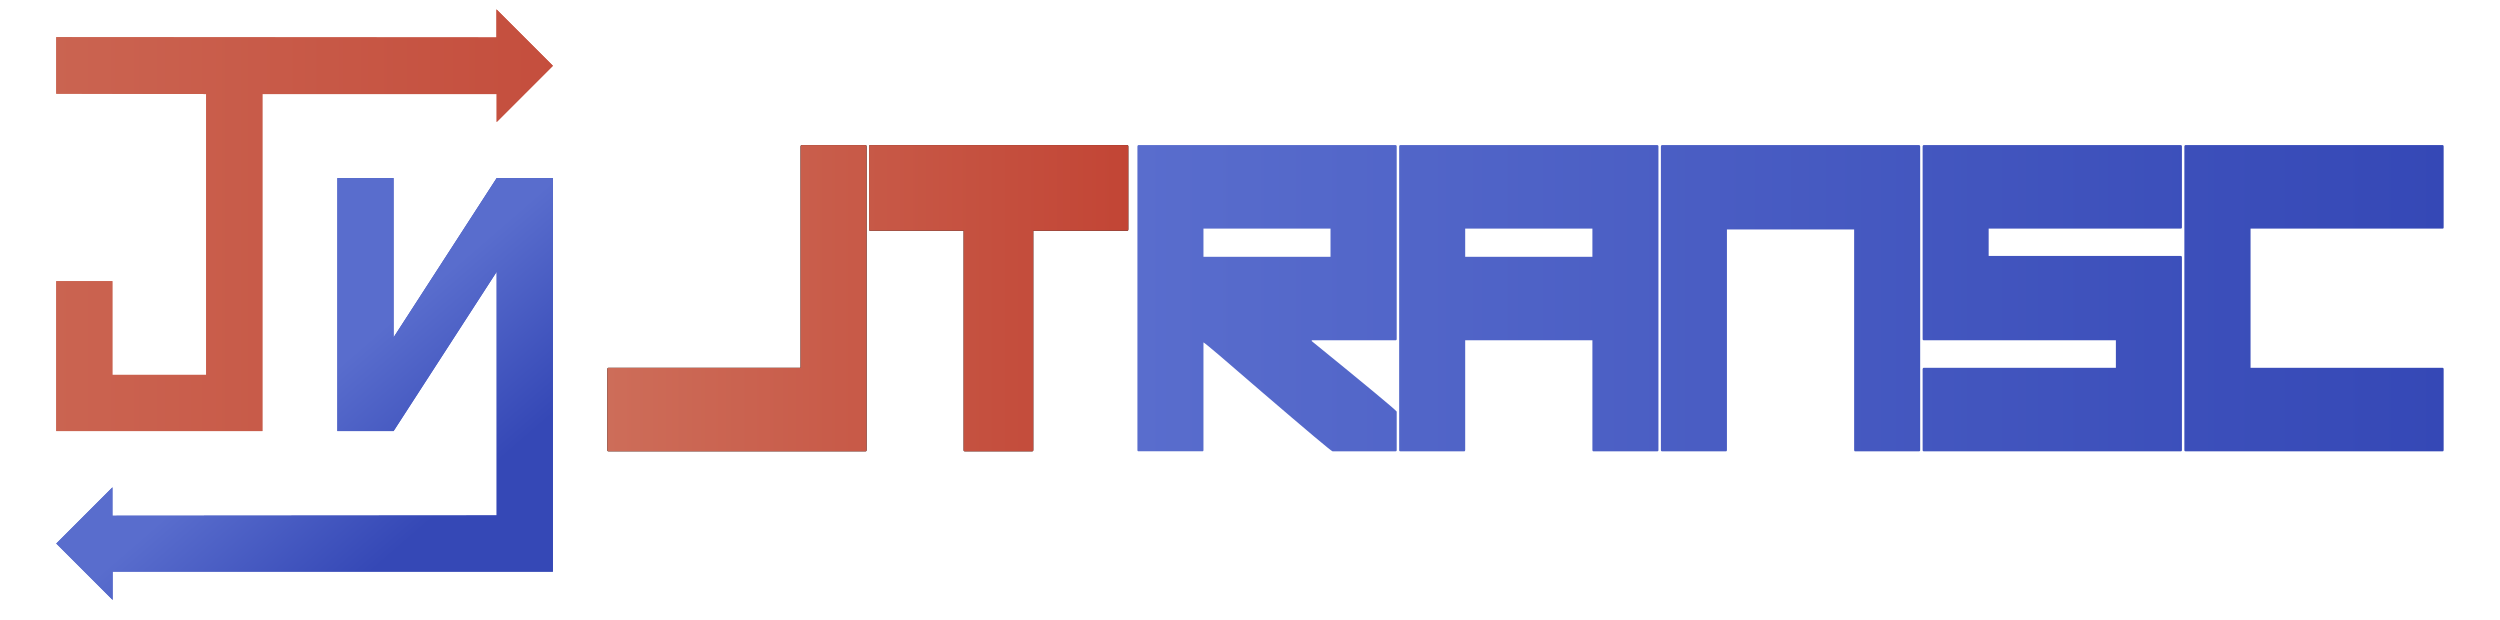
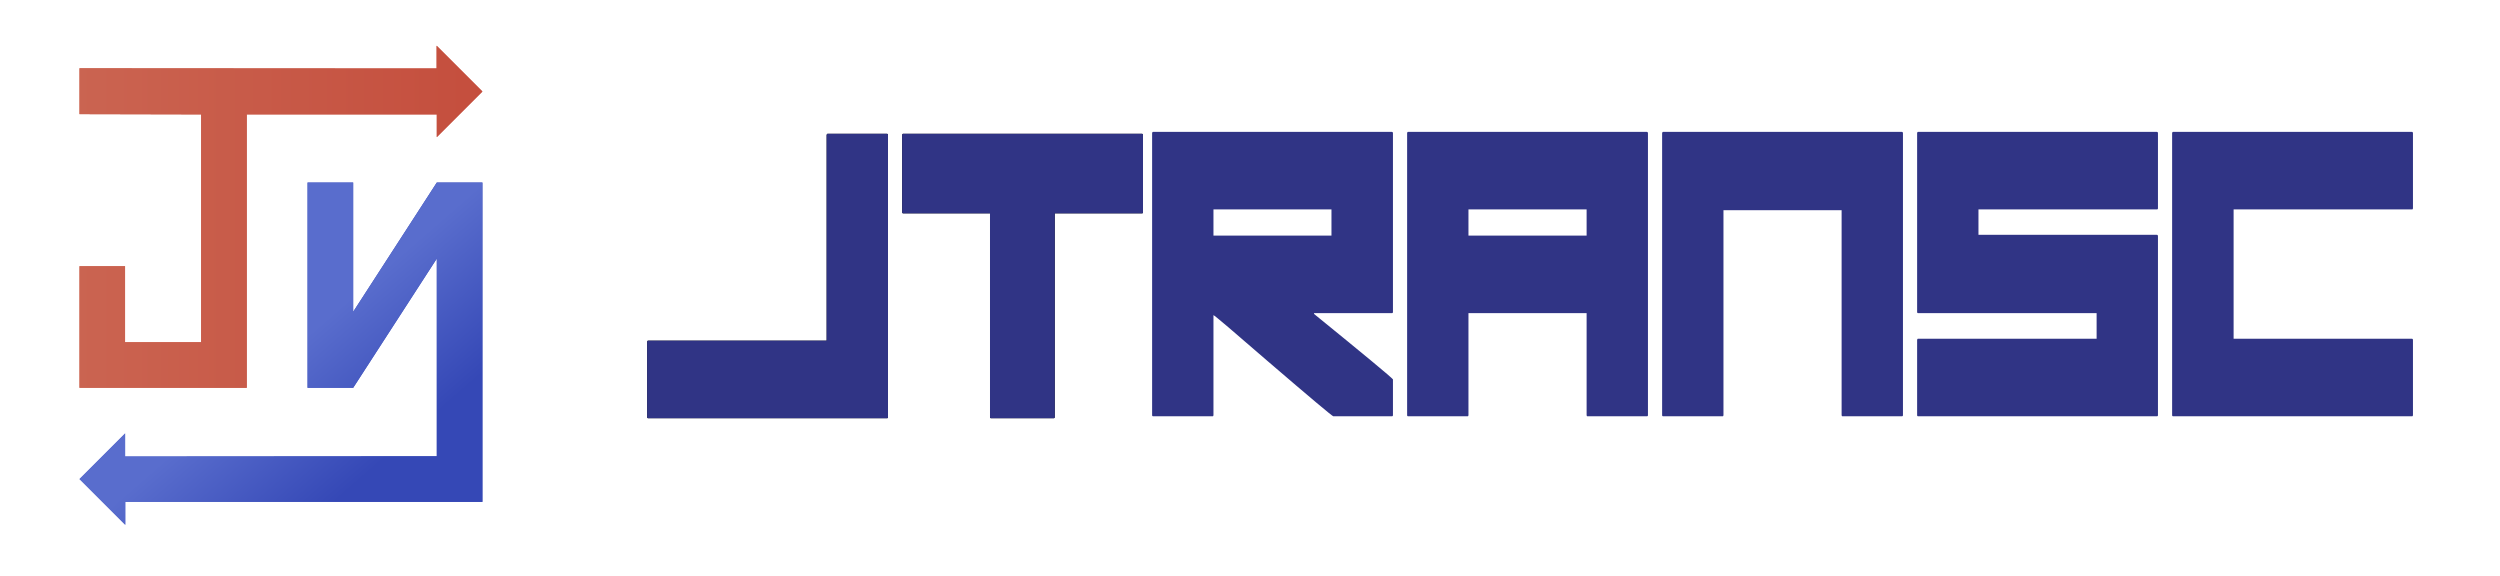
- <svg xmlns="http://www.w3.org/2000/svg" xmlns:xlink="http://www.w3.org/1999/xlink" version="1.1" x="0px" y="0px" width="2401px" height="595.28px" viewBox="0 0 2401 595.28" enable-background="new 0 0 2401 595.28" xml:space="preserve">
+ <svg xmlns="http://www.w3.org/2000/svg" xmlns:xlink="http://www.w3.org/1999/xlink" version="1.1" x="0px" y="0px" width="2585px" height="595.28px" viewBox="0 0 2585 595.28" enable-background="new 0 0 2585 595.28" xml:space="preserve">
  <g id="Layer_1">
    <g>
      <defs>
-         <polygon id="SVGID_1_" points="531,171 477,171 378,324 378,171 324,171 324,414 378,414 477,261 477,495 108,495.283 108,468      80.696,495.305 54,522 81,549 108.195,576.195 108.195,549 531,549    " />
+         <polygon id="SVGID_1_" points="498.807,188.771 451.644,188.771 365.177,322.401 365.177,188.771 318.014,188.771      318.014,401.007 365.177,401.007 451.644,267.378 451.644,471.753 129.358,472.001 129.358,448.172 105.511,472.019      82.194,495.335 105.776,518.917 129.528,542.67 129.528,518.917 498.807,518.917    " />
      </defs>
-       <linearGradient id="SVGID_2_" gradientUnits="userSpaceOnUse" x1="54" y1="373.598" x2="531" y2="373.598">
+       <linearGradient id="SVGID_2_" gradientUnits="userSpaceOnUse" x1="82.194" y1="365.721" x2="498.807" y2="365.721">
        <stop offset="0" style="stop-color:#596DCD" />
        <stop offset="1" style="stop-color:#3548B6" />
      </linearGradient>
      <use xlink:href="#SVGID_1_" overflow="visible" fill="url(#SVGID_2_)" />
      <clipPath id="SVGID_3_">
        <use xlink:href="#SVGID_1_" overflow="visible" />
      </clipPath>
-       <linearGradient id="SVGID_4_" gradientUnits="userSpaceOnUse" x1="0" y1="595.175" x2="1" y2="595.175" gradientTransform="matrix(111.8606 128.5456 128.5456 -111.8606 -76212.016 66953.406)">
+       <linearGradient id="SVGID_4_" gradientUnits="userSpaceOnUse" x1="-0.048" y1="595.2" x2="0.825" y2="595.2" gradientTransform="matrix(111.8606 128.5456 128.5456 -111.8606 -76212.156 66954.062)">
        <stop offset="0" style="stop-color:#596DCD" />
        <stop offset="1" style="stop-color:#3548B6" />
      </linearGradient>
-       <polygon clip-path="url(#SVGID_3_)" fill="url(#SVGID_4_)" points="325.446,-65.213 731.655,401.585 259.553,812.409     -146.655,345.611   " />
+       <polygon clip-path="url(#SVGID_3_)" fill="url(#SVGID_4_)" points="319.275,-17.538 674.06,390.164 261.725,748.979     -93.058,341.277   " />
    </g>
    <g>
      <defs>
-         <polygon id="SVGID_5_" points="504,36.195 503.787,35.982 476.805,9 476.805,35.964 54,35.684 54,90 198,90.316 198,360      107.93,360 107.93,270 54,270 54,414 252,414 252,90.316 477,90.316 477,117.195 503.879,90.316 504.304,89.892 531,63.195         " />
+         <polygon id="SVGID_5_" points="475.225,71.033 475.039,70.847 451.473,47.28 451.473,70.831 82.194,70.586 82.194,118.026      207.964,118.302 207.964,353.844 129.297,353.844 129.297,275.238 82.194,275.238 82.194,401.007 255.128,401.007      255.128,118.302 451.644,118.302 451.644,141.778 475.119,118.302 475.489,117.931 498.807,94.614    " />
      </defs>
-       <linearGradient id="SVGID_6_" gradientUnits="userSpaceOnUse" x1="54" y1="211.5" x2="531" y2="211.5">
+       <linearGradient id="SVGID_6_" gradientUnits="userSpaceOnUse" x1="82.194" y1="224.144" x2="498.807" y2="224.144">
        <stop offset="0" style="stop-color:#CD6D59" />
        <stop offset="1" style="stop-color:#C24535" />
      </linearGradient>
      <use xlink:href="#SVGID_5_" overflow="visible" fill="url(#SVGID_6_)" />
      <clipPath id="SVGID_7_">
        <use xlink:href="#SVGID_5_" overflow="visible" />
      </clipPath>
-       <linearGradient id="SVGID_8_" gradientUnits="userSpaceOnUse" x1="-144.684" y1="211.5" x2="729.684" y2="211.5">
+       <linearGradient id="SVGID_8_" gradientUnits="userSpaceOnUse" x1="-91.336" y1="224.144" x2="672.337" y2="224.144">
        <stop offset="0" style="stop-color:#CD6D59" />
        <stop offset="1" style="stop-color:#C24535" />
      </linearGradient>
-       <polygon clip-path="url(#SVGID_7_)" fill="url(#SVGID_8_)" points="246.415,648.006 -144.684,172.371 338.585,-225.005     729.684,250.629   " />
+       <polygon clip-path="url(#SVGID_7_)" fill="url(#SVGID_8_)" points="250.25,605.389 -91.336,189.969 330.751,-157.1     672.337,258.32   " />
    </g>
  </g>
  <g id="Layer_2">
    <g>
      <g>
-         <path fill="#800000018000000180000001" d="M831.395,139.347c0.586,0.138,0.879,0.548,0.879,1.23v291.621     c0,0.82-0.293,1.23-0.879,1.23H584.275c-0.685,0-1.025-0.41-1.025-1.23v-77.725c0.096-0.82,0.439-1.23,1.025-1.23h184.57V140.577     c0.096-0.82,0.439-1.23,1.025-1.23H831.395z" />
-         <path fill="#800000018000000180000001" d="M925.442,221.583h-89.795c-0.685,0-1.025-0.41-1.025-1.23v-79.775     c0.096-0.82,0.439-1.23,1.025-1.23h247.119c0.586,0.138,0.879,0.548,0.879,1.23v79.775c0,0.82-0.293,1.23-0.879,1.23h-90.381     v210.615c0,0.82-0.344,1.23-1.025,1.23h-64.893c-0.685,0-1.025-0.41-1.025-1.23V221.583z" />
+         <path fill="#800000018000000180000001" d="M917.309,138.347c0.586,0.138,0.879,0.548,0.879,1.23v291.621     c0,0.82-0.293,1.23-0.879,1.23H670.189c-0.685,0-1.025-0.41-1.025-1.23v-77.725c0.096-0.82,0.439-1.23,1.025-1.23h184.57V139.577     c0.096-0.82,0.439-1.23,1.025-1.23H917.309z" />
+         <path fill="#800000018000000180000001" d="M1023.656,220.583h-89.795c-0.685,0-1.025-0.41-1.025-1.23v-79.775     c0.096-0.82,0.439-1.23,1.025-1.23h247.119c0.586,0.138,0.879,0.548,0.879,1.23v79.775c0,0.82-0.293,1.23-0.879,1.23H1090.6     v210.615c0,0.82-0.344,1.23-1.025,1.23h-64.893c-0.685,0-1.025-0.41-1.025-1.23V220.583z" />
      </g>
      <g>
-         <linearGradient id="SVGID_9_" gradientUnits="userSpaceOnUse" x1="583.25" y1="286.388" x2="1083.646" y2="286.388">
-           <stop offset="0" style="stop-color:#CD6D59" />
-           <stop offset="1" style="stop-color:#C24535" />
-         </linearGradient>
-         <path fill="url(#SVGID_9_)" d="M831.395,139.347c0.586,0.138,0.879,0.548,0.879,1.23v291.621c0,0.82-0.293,1.23-0.879,1.23     H584.275c-0.685,0-1.025-0.41-1.025-1.23v-77.725c0.096-0.82,0.439-1.23,1.025-1.23h184.57V140.577     c0.096-0.82,0.439-1.23,1.025-1.23H831.395z" />
-         <linearGradient id="SVGID_10_" gradientUnits="userSpaceOnUse" x1="583.25" y1="286.388" x2="1083.646" y2="286.388">
-           <stop offset="0" style="stop-color:#CD6D59" />
-           <stop offset="1" style="stop-color:#C24535" />
-         </linearGradient>
-         <path fill="url(#SVGID_10_)" d="M925.442,221.583h-89.795c-0.685,0-1.025-0.41-1.025-1.23v-79.775     c0.096-0.82,0.439-1.23,1.025-1.23h247.119c0.586,0.138,0.879,0.548,0.879,1.23v79.775c0,0.82-0.293,1.23-0.879,1.23h-90.381     v210.615c0,0.82-0.344,1.23-1.025,1.23h-64.893c-0.685,0-1.025-0.41-1.025-1.23V221.583z" />
+         <path fill="#303485" d="M917.309,138.347c0.586,0.138,0.879,0.548,0.879,1.23v291.621c0,0.82-0.293,1.23-0.879,1.23H670.189     c-0.685,0-1.025-0.41-1.025-1.23v-77.725c0.096-0.82,0.439-1.23,1.025-1.23h184.57V139.577c0.096-0.82,0.439-1.23,1.025-1.23     H917.309z" />
+         <path fill="#303485" d="M1023.656,220.583h-89.795c-0.685,0-1.025-0.41-1.025-1.23v-79.775c0.096-0.82,0.439-1.23,1.025-1.23     h247.119c0.586,0.138,0.879,0.548,0.879,1.23v79.775c0,0.82-0.293,1.23-0.879,1.23H1090.6v210.615c0,0.82-0.344,1.23-1.025,1.23     h-64.893c-0.685,0-1.025-0.41-1.025-1.23V220.583z" />
      </g>
    </g>
    <g>
      <g>
-         <linearGradient id="SVGID_11_" gradientUnits="userSpaceOnUse" x1="1092.375" y1="286.388" x2="2346.886" y2="286.388">
-           <stop offset="0" style="stop-color:#596DCD" />
-           <stop offset="1" style="stop-color:#3548B6" />
-         </linearGradient>
-         <path fill="url(#SVGID_11_)" d="M1092.375,140.577c0.096-0.82,0.439-1.23,1.025-1.23h246.973c0.682,0.138,1.025,0.548,1.025,1.23     v184.981c0,0.82-0.344,1.23-1.025,1.23h-80.566v0.82c52.636,42.793,79.834,65.352,81.592,67.676v36.914     c0,0.82-0.344,1.23-1.025,1.23h-60.645c-0.978,0-23.683-19.072-68.115-57.217c-35.742-31.035-54.346-46.826-55.811-47.373     v103.359c0,0.82-0.293,1.23-0.879,1.23H1093.4c-0.685,0-1.025-0.41-1.025-1.23V140.577z M1155.803,246.602h122.021v-27.07     h-122.021V246.602z" />
-         <linearGradient id="SVGID_12_" gradientUnits="userSpaceOnUse" x1="1092.375" y1="286.388" x2="2346.886" y2="286.388">
-           <stop offset="0" style="stop-color:#596DCD" />
-           <stop offset="1" style="stop-color:#3548B6" />
-         </linearGradient>
-         <path fill="url(#SVGID_12_)" d="M1407.175,326.788v105.41c0,0.82-0.293,1.23-0.879,1.23h-61.523c-0.685,0-1.025-0.41-1.025-1.23     V140.577c0.096-0.82,0.439-1.23,1.025-1.23h246.973c0.682,0.138,1.025,0.548,1.025,1.23v291.622c0,0.82-0.344,1.23-1.025,1.23     h-61.523c-0.586,0-0.879-0.41-0.879-1.23v-105.41H1407.175z M1407.175,246.602h122.168v-27.07h-122.168V246.602z" />
-         <linearGradient id="SVGID_13_" gradientUnits="userSpaceOnUse" x1="1092.375" y1="286.388" x2="2346.886" y2="286.388">
-           <stop offset="0" style="stop-color:#596DCD" />
-           <stop offset="1" style="stop-color:#3548B6" />
-         </linearGradient>
-         <path fill="url(#SVGID_13_)" d="M1843.117,139.346c0.682,0.138,1.025,0.615,1.025,1.436v291.417c0,0.82-0.344,1.23-1.025,1.23     h-61.523c-0.586,0-0.879-0.41-0.879-1.23V220.352h-122.168v211.846c0,0.82-0.293,1.23-0.879,1.23h-61.523     c-0.685,0-1.025-0.41-1.025-1.23V140.782c0.096-0.955,0.439-1.436,1.025-1.436H1843.117z" />
-         <linearGradient id="SVGID_14_" gradientUnits="userSpaceOnUse" x1="1092.375" y1="286.388" x2="2346.886" y2="286.388">
-           <stop offset="0" style="stop-color:#596DCD" />
-           <stop offset="1" style="stop-color:#3548B6" />
-         </linearGradient>
-         <path fill="url(#SVGID_14_)" d="M2094.488,139.346c0.682,0.138,1.025,0.548,1.025,1.23v77.725c0,0.82-0.344,1.23-1.025,1.23     h-184.57v26.25h184.57c0.682,0.138,1.025,0.615,1.025,1.436v184.981c0,0.82-0.344,1.23-1.025,1.23h-246.973     c-0.685,0-1.025-0.41-1.025-1.23v-77.725c0.096-0.82,0.439-1.23,1.025-1.23h184.57v-26.455h-184.57     c-0.685,0-1.025-0.41-1.025-1.23V140.577c0.096-0.82,0.439-1.23,1.025-1.23H2094.488z" />
-         <linearGradient id="SVGID_15_" gradientUnits="userSpaceOnUse" x1="1092.375" y1="286.388" x2="2346.886" y2="286.388">
-           <stop offset="0" style="stop-color:#596DCD" />
-           <stop offset="1" style="stop-color:#3548B6" />
-         </linearGradient>
-         <path fill="url(#SVGID_15_)" d="M2097.862,140.577c0.096-0.82,0.439-1.23,1.025-1.23h247.119c0.586,0.138,0.879,0.548,0.879,1.23     v77.725c0,0.82-0.293,1.23-0.879,1.23h-184.57v133.711h184.57c0.586,0.137,0.879,0.547,0.879,1.23v77.725     c0,0.82-0.293,1.23-0.879,1.23h-247.119c-0.685,0-1.025-0.41-1.025-1.23V140.577z" />
+         <path fill="#303485" d="M1191.289,137.576c0.096-0.82,0.439-1.23,1.025-1.23h246.973c0.682,0.138,1.025,0.548,1.025,1.23v184.98     c0,0.82-0.344,1.23-1.025,1.23h-80.566v0.82c52.636,42.794,79.834,65.353,81.592,67.676v36.914c0,0.82-0.344,1.23-1.025,1.23     h-60.645c-0.978,0-23.683-19.072-68.115-57.217c-35.742-31.034-54.346-46.825-55.811-47.373v103.359     c0,0.82-0.293,1.23-0.879,1.23h-61.523c-0.685,0-1.025-0.41-1.025-1.23V137.576z M1254.717,243.602h122.021v-27.07h-122.021     V243.602z" />
+         <path fill="#303485" d="M1518.389,323.787v105.41c0,0.82-0.293,1.23-0.879,1.23h-61.523c-0.685,0-1.025-0.41-1.025-1.23V137.576     c0.096-0.82,0.439-1.23,1.025-1.23h246.973c0.682,0.138,1.025,0.548,1.025,1.23v291.621c0,0.82-0.344,1.23-1.025,1.23h-61.523     c-0.586,0-0.879-0.41-0.879-1.23v-105.41H1518.389z M1518.389,243.602h122.168v-27.07h-122.168V243.602z" />
+         <path fill="#303485" d="M1966.631,136.346c0.682,0.138,1.025,0.615,1.025,1.436v291.416c0,0.82-0.344,1.23-1.025,1.23h-61.523     c-0.586,0-0.879-0.41-0.879-1.23V217.352h-122.168v211.846c0,0.82-0.293,1.23-0.879,1.23h-61.523c-0.685,0-1.025-0.41-1.025-1.23     V137.781c0.096-0.955,0.439-1.436,1.025-1.436H1966.631z" />
+         <path fill="#303485" d="M2230.303,136.346c0.682,0.138,1.025,0.548,1.025,1.23v77.725c0,0.82-0.344,1.23-1.025,1.23h-184.57     v26.25h184.57c0.682,0.138,1.025,0.615,1.025,1.436v184.98c0,0.82-0.344,1.23-1.025,1.23H1983.33c-0.685,0-1.025-0.41-1.025-1.23     v-77.725c0.096-0.82,0.439-1.23,1.025-1.23h184.57v-26.455h-184.57c-0.685,0-1.025-0.41-1.025-1.23v-184.98     c0.096-0.82,0.439-1.23,1.025-1.23H2230.303z" />
+         <path fill="#303485" d="M2245.977,137.576c0.096-0.82,0.439-1.23,1.025-1.23h247.119c0.586,0.138,0.879,0.548,0.879,1.23v77.725     c0,0.82-0.293,1.23-0.879,1.23h-184.57v133.711h184.57c0.586,0.138,0.879,0.548,0.879,1.23v77.725c0,0.82-0.293,1.23-0.879,1.23     h-247.119c-0.685,0-1.025-0.41-1.025-1.23V137.576z" />
      </g>
    </g>
  </g>
</svg>
